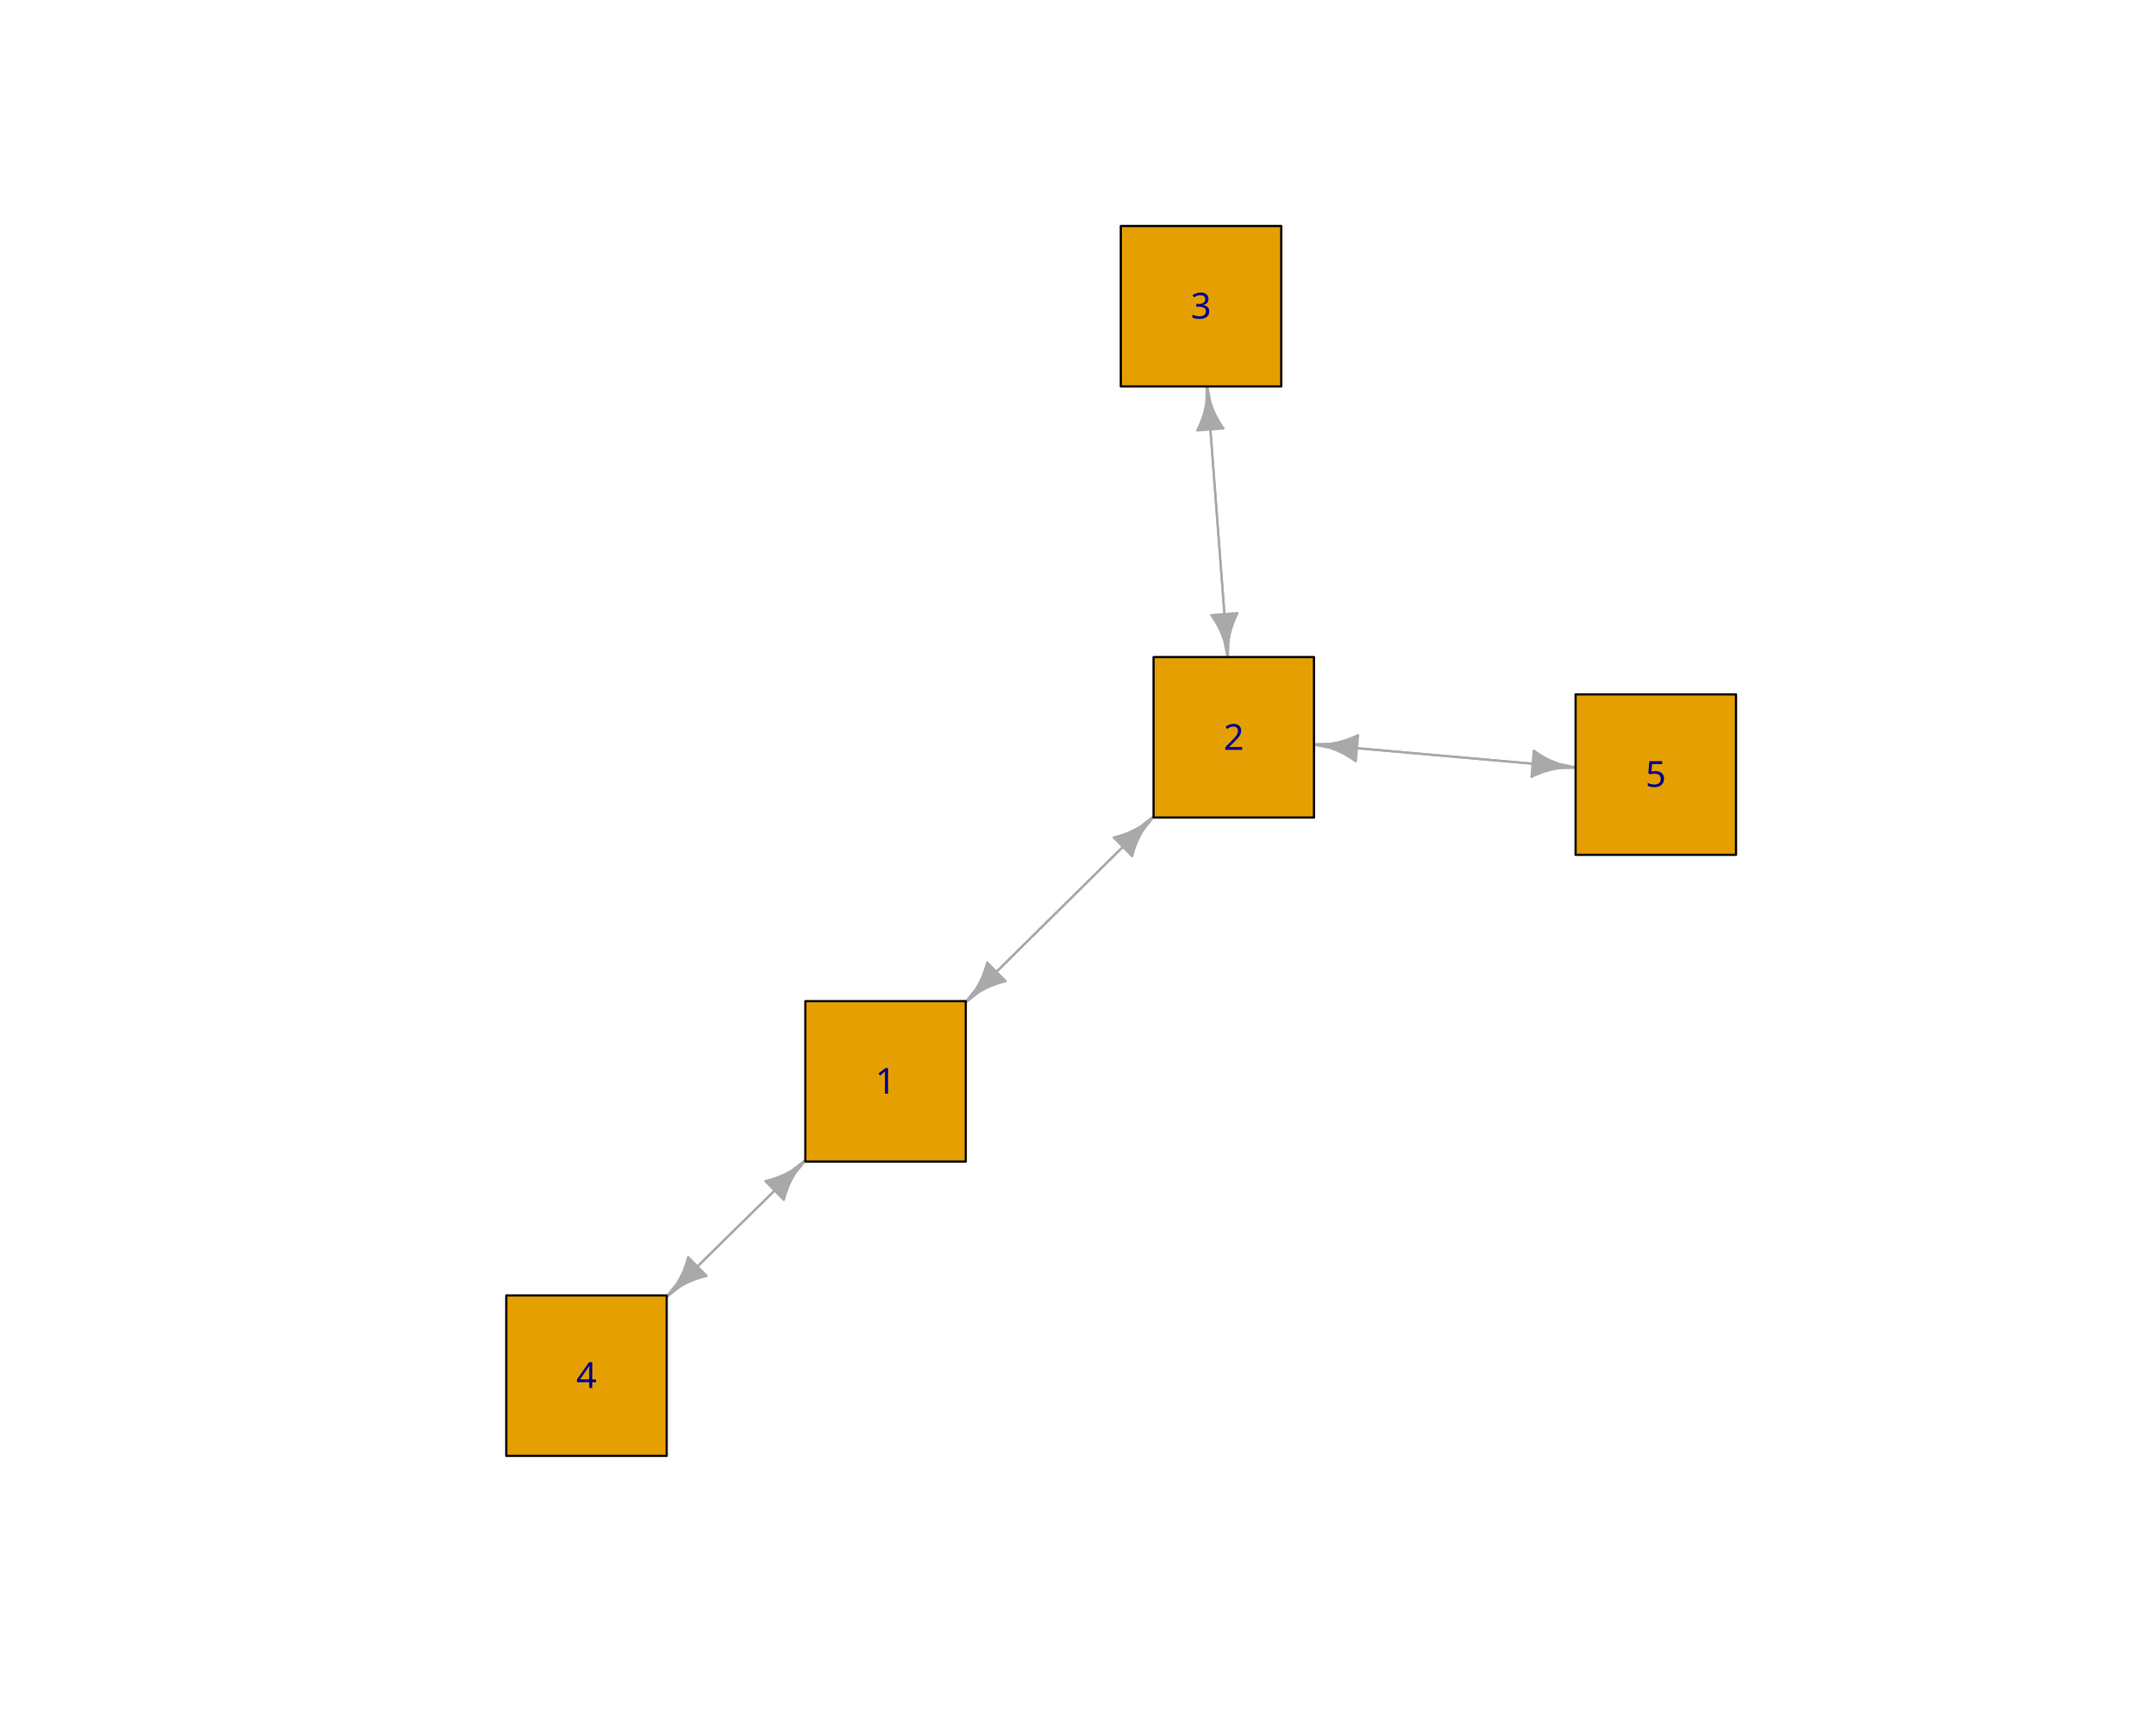
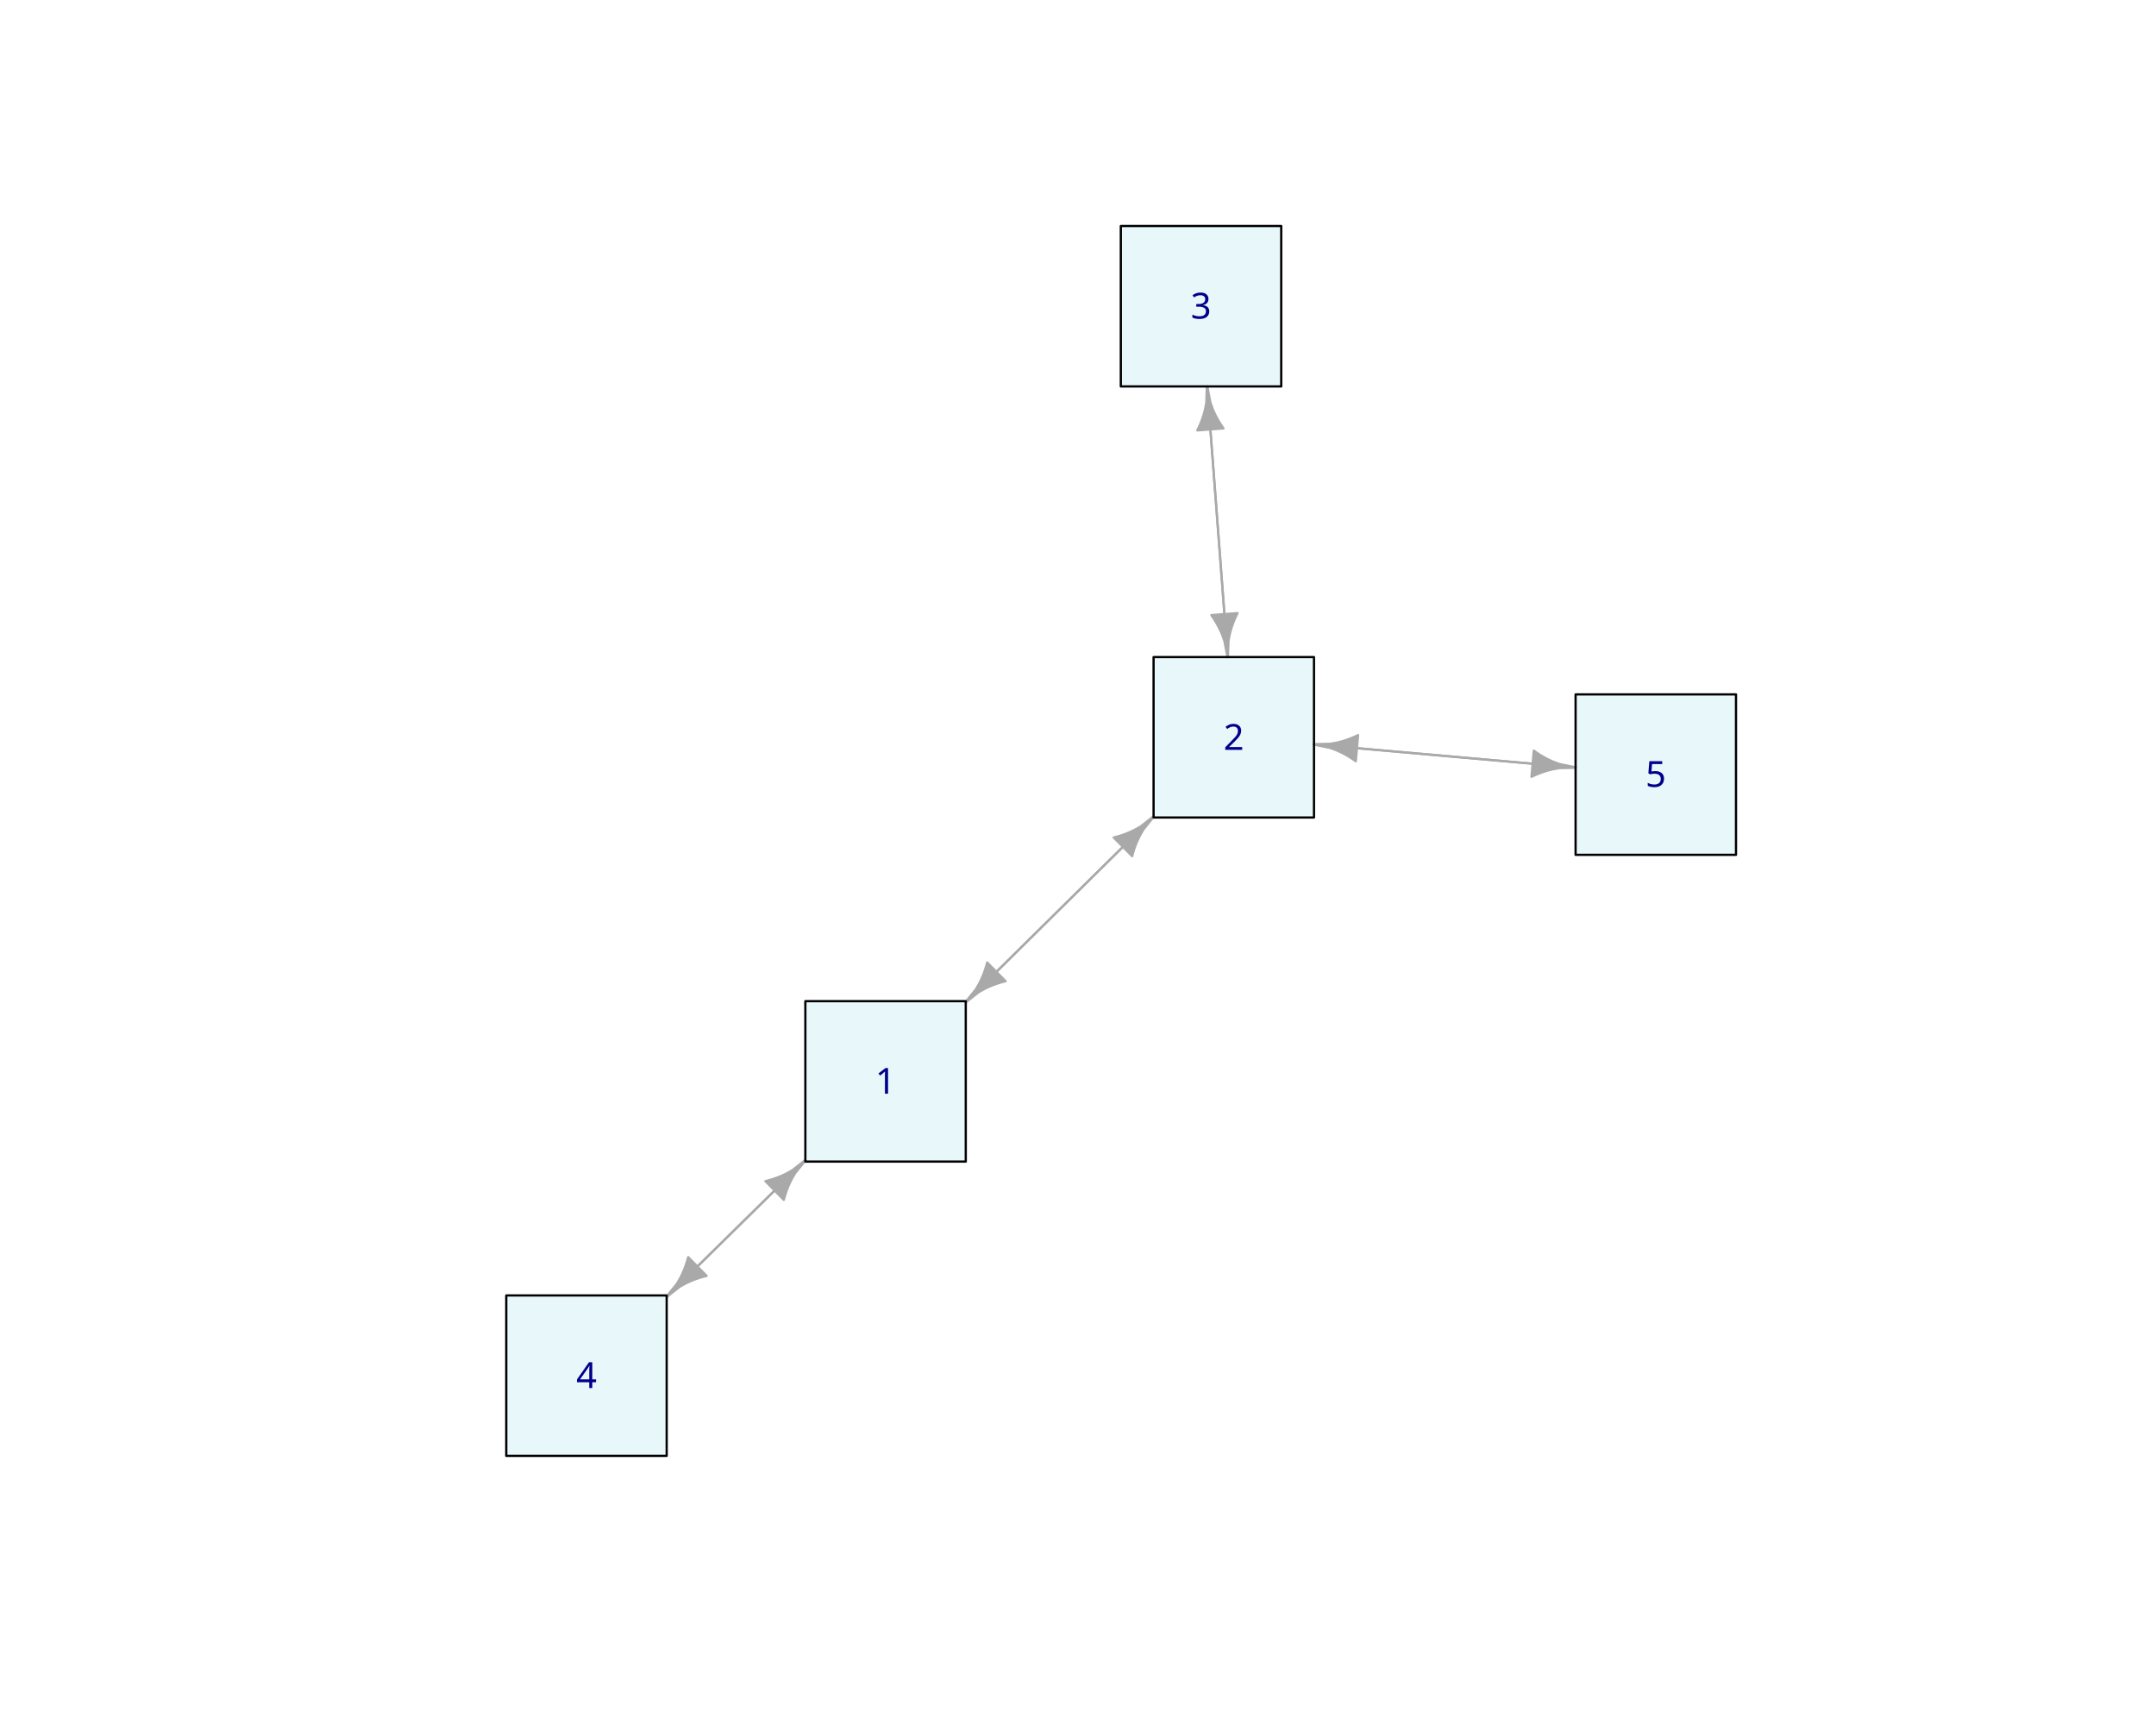
<svg xmlns="http://www.w3.org/2000/svg" class="svglite" data-engine-version="2.0" width="720.00pt" height="576.00pt" viewBox="0 0 720.00 576.00">
  <defs>
    <style type="text/css">
    .svglite line, .svglite polyline, .svglite polygon, .svglite path, .svglite rect, .svglite circle {
      fill: none;
      stroke: #000000;
      stroke-linecap: round;
      stroke-linejoin: round;
      stroke-miterlimit: 10.00;
    }
  </style>
  </defs>
  <rect width="100%" height="100%" style="stroke: none; fill: #FFFFFF;" />
  <defs>
    <clipPath id="cpMC4wMHw3MjAuMDB8MC4wMHw1NzYuMDA=">
      <rect x="0.00" y="0.00" width="720.00" height="576.00" />
    </clipPath>
  </defs>
  <g clip-path="url(#cpMC4wMHw3MjAuMDB8MC4wMHw1NzYuMDA=)">
</g>
  <defs>
    <clipPath id="cpNTkuMDR8Njg5Ljc2fDU5LjA0fDUwMi41Ng==">
      <rect x="59.04" y="59.04" width="630.72" height="443.52" />
    </clipPath>
  </defs>
  <g clip-path="url(#cpNTkuMDR8Njg5Ljc2fDU5LjA0fDUwMi41Ng==)">
    <line x1="323.54" y1="333.61" x2="385.24" y2="272.65" style="stroke-width: 0.75; stroke: #A9A9A9;" />
    <line x1="267.92" y1="388.44" x2="222.63" y2="433.00" style="stroke-width: 0.75; stroke: #A9A9A9;" />
    <line x1="384.22" y1="273.67" x2="322.51" y2="334.62" style="stroke-width: 0.75; stroke: #A9A9A9;" />
    <line x1="440.24" y1="248.69" x2="526.17" y2="256.29" style="stroke-width: 0.75; stroke: #A9A9A9;" />
    <line x1="409.88" y1="217.98" x2="403.12" y2="129.03" style="stroke-width: 0.75; stroke: #A9A9A9;" />
    <line x1="223.66" y1="431.99" x2="268.95" y2="387.43" style="stroke-width: 0.75; stroke: #A9A9A9;" />
    <line x1="524.73" y1="256.16" x2="438.81" y2="248.56" style="stroke-width: 0.75; stroke: #A9A9A9;" />
    <line x1="403.23" y1="130.47" x2="409.99" y2="219.41" style="stroke-width: 0.75; stroke: #A9A9A9;" />
    <polygon points="378.09,285.90 378.41,284.71 378.80,283.45 379.28,282.11 379.89,280.65 380.69,278.99 381.86,276.97 385.29,272.70 385.19,272.60 380.89,275.99 378.85,277.13 377.18,277.91 375.71,278.50 374.37,278.96 373.11,279.34 371.91,279.65 " style="stroke-width: 0.75; stroke: #A9A9A9; fill: #A9A9A9;" />
    <polygon points="229.82,419.77 229.49,420.96 229.09,422.21 228.61,423.55 228.00,425.02 227.20,426.67 226.03,428.69 222.58,432.95 222.68,433.05 226.99,429.67 229.03,428.53 230.70,427.76 232.17,427.18 233.52,426.71 234.78,426.34 235.98,426.03 " style="stroke-width: 0.75; stroke: #A9A9A9; fill: #A9A9A9;" />
    <polygon points="329.67,321.38 329.34,322.57 328.95,323.82 328.47,325.16 327.87,326.63 327.07,328.28 325.90,330.31 322.46,334.57 322.56,334.67 326.87,331.29 328.90,330.14 330.57,329.37 332.04,328.78 333.39,328.32 334.65,327.94 335.84,327.63 " style="stroke-width: 0.75; stroke: #A9A9A9; fill: #A9A9A9;" />
    <polygon points="511.44,259.39 512.56,258.87 513.77,258.36 515.10,257.86 516.61,257.37 518.39,256.91 520.69,256.49 526.16,256.36 526.17,256.22 520.81,255.12 518.62,254.31 516.95,253.54 515.55,252.80 514.32,252.07 513.22,251.35 512.21,250.64 " style="stroke-width: 0.75; stroke: #A9A9A9; fill: #A9A9A9;" />
    <polygon points="408.59,143.06 407.89,142.04 407.19,140.93 406.48,139.69 405.75,138.29 405.00,136.61 404.22,134.41 403.19,129.03 403.04,129.04 402.84,134.51 402.40,136.81 401.91,138.58 401.41,140.08 400.89,141.41 400.36,142.61 399.83,143.72 " style="stroke-width: 0.75; stroke: #A9A9A9; fill: #A9A9A9;" />
    <polygon points="261.76,400.66 262.09,399.47 262.49,398.22 262.97,396.88 263.57,395.41 264.38,393.76 265.55,391.74 269.00,387.48 268.90,387.38 264.58,390.76 262.54,391.90 260.88,392.67 259.40,393.25 258.06,393.72 256.79,394.09 255.60,394.40 " style="stroke-width: 0.75; stroke: #A9A9A9; fill: #A9A9A9;" />
    <polygon points="453.54,245.46 452.42,245.98 451.21,246.49 449.88,246.99 448.37,247.48 446.59,247.94 444.29,248.36 438.81,248.49 438.80,248.64 444.17,249.73 446.36,250.54 448.03,251.31 449.43,252.05 450.65,252.78 451.76,253.50 452.77,254.21 " style="stroke-width: 0.75; stroke: #A9A9A9; fill: #A9A9A9;" />
    <polygon points="404.52,205.39 405.21,206.41 405.92,207.52 406.63,208.75 407.36,210.16 408.10,211.84 408.89,214.04 409.92,219.42 410.06,219.41 410.26,213.94 410.71,211.64 411.19,209.87 411.70,208.37 412.21,207.04 412.74,205.83 413.28,204.72 " style="stroke-width: 0.75; stroke: #A9A9A9; fill: #A9A9A9;" />
-     <rect x="268.95" y="334.30" width="53.57" height="53.57" style="stroke-width: 0.75; fill: #E69F00;" />
-     <rect x="385.24" y="219.41" width="53.57" height="53.57" style="stroke-width: 0.75; fill: #E69F00;" />
-     <rect x="374.30" y="75.47" width="53.57" height="53.57" style="stroke-width: 0.75; fill: #E69F00;" />
-     <rect x="169.07" y="432.57" width="53.57" height="53.57" style="stroke-width: 0.75; fill: #E69F00;" />
-     <rect x="526.17" y="231.87" width="53.57" height="53.57" style="stroke-width: 0.75; fill: #E69F00;" />
+     <rect x="268.95" y="334.30" width="53.57" height="53.57" style="stroke-width: 0.75; fill: #1AB3CC; fill-opacity: 0.10;" />
+     <rect x="385.24" y="219.41" width="53.57" height="53.57" style="stroke-width: 0.75; fill: #1AB3CC; fill-opacity: 0.10;" />
+     <rect x="374.30" y="75.47" width="53.57" height="53.57" style="stroke-width: 0.75; fill: #1AB3CC; fill-opacity: 0.10;" />
+     <rect x="169.07" y="432.57" width="53.57" height="53.57" style="stroke-width: 0.75; fill: #1AB3CC; fill-opacity: 0.10;" />
+     <rect x="526.17" y="231.87" width="53.57" height="53.57" style="stroke-width: 0.75; fill: #1AB3CC; fill-opacity: 0.10;" />
  </g>
  <g clip-path="url(#cpMC4wMHw3MjAuMDB8MC4wMHw1NzYuMDA=)">
    <text x="295.73" y="365.21" text-anchor="middle" style="font-size: 12.00px; fill: #00008B; font-family: sans;" textLength="6.67px" lengthAdjust="spacingAndGlyphs">1</text>
    <text x="412.03" y="250.39" text-anchor="middle" style="font-size: 12.00px; fill: #00008B; font-family: sans;" textLength="6.67px" lengthAdjust="spacingAndGlyphs">2</text>
    <text x="401.08" y="106.38" text-anchor="middle" style="font-size: 12.00px; fill: #00008B; font-family: sans;" textLength="6.67px" lengthAdjust="spacingAndGlyphs">3</text>
    <text x="195.85" y="463.48" text-anchor="middle" style="font-size: 12.00px; fill: #00008B; font-family: sans;" textLength="6.67px" lengthAdjust="spacingAndGlyphs">4</text>
    <text x="552.95" y="262.73" text-anchor="middle" style="font-size: 12.00px; fill: #00008B; font-family: sans;" textLength="6.67px" lengthAdjust="spacingAndGlyphs">5</text>
  </g>
</svg>
